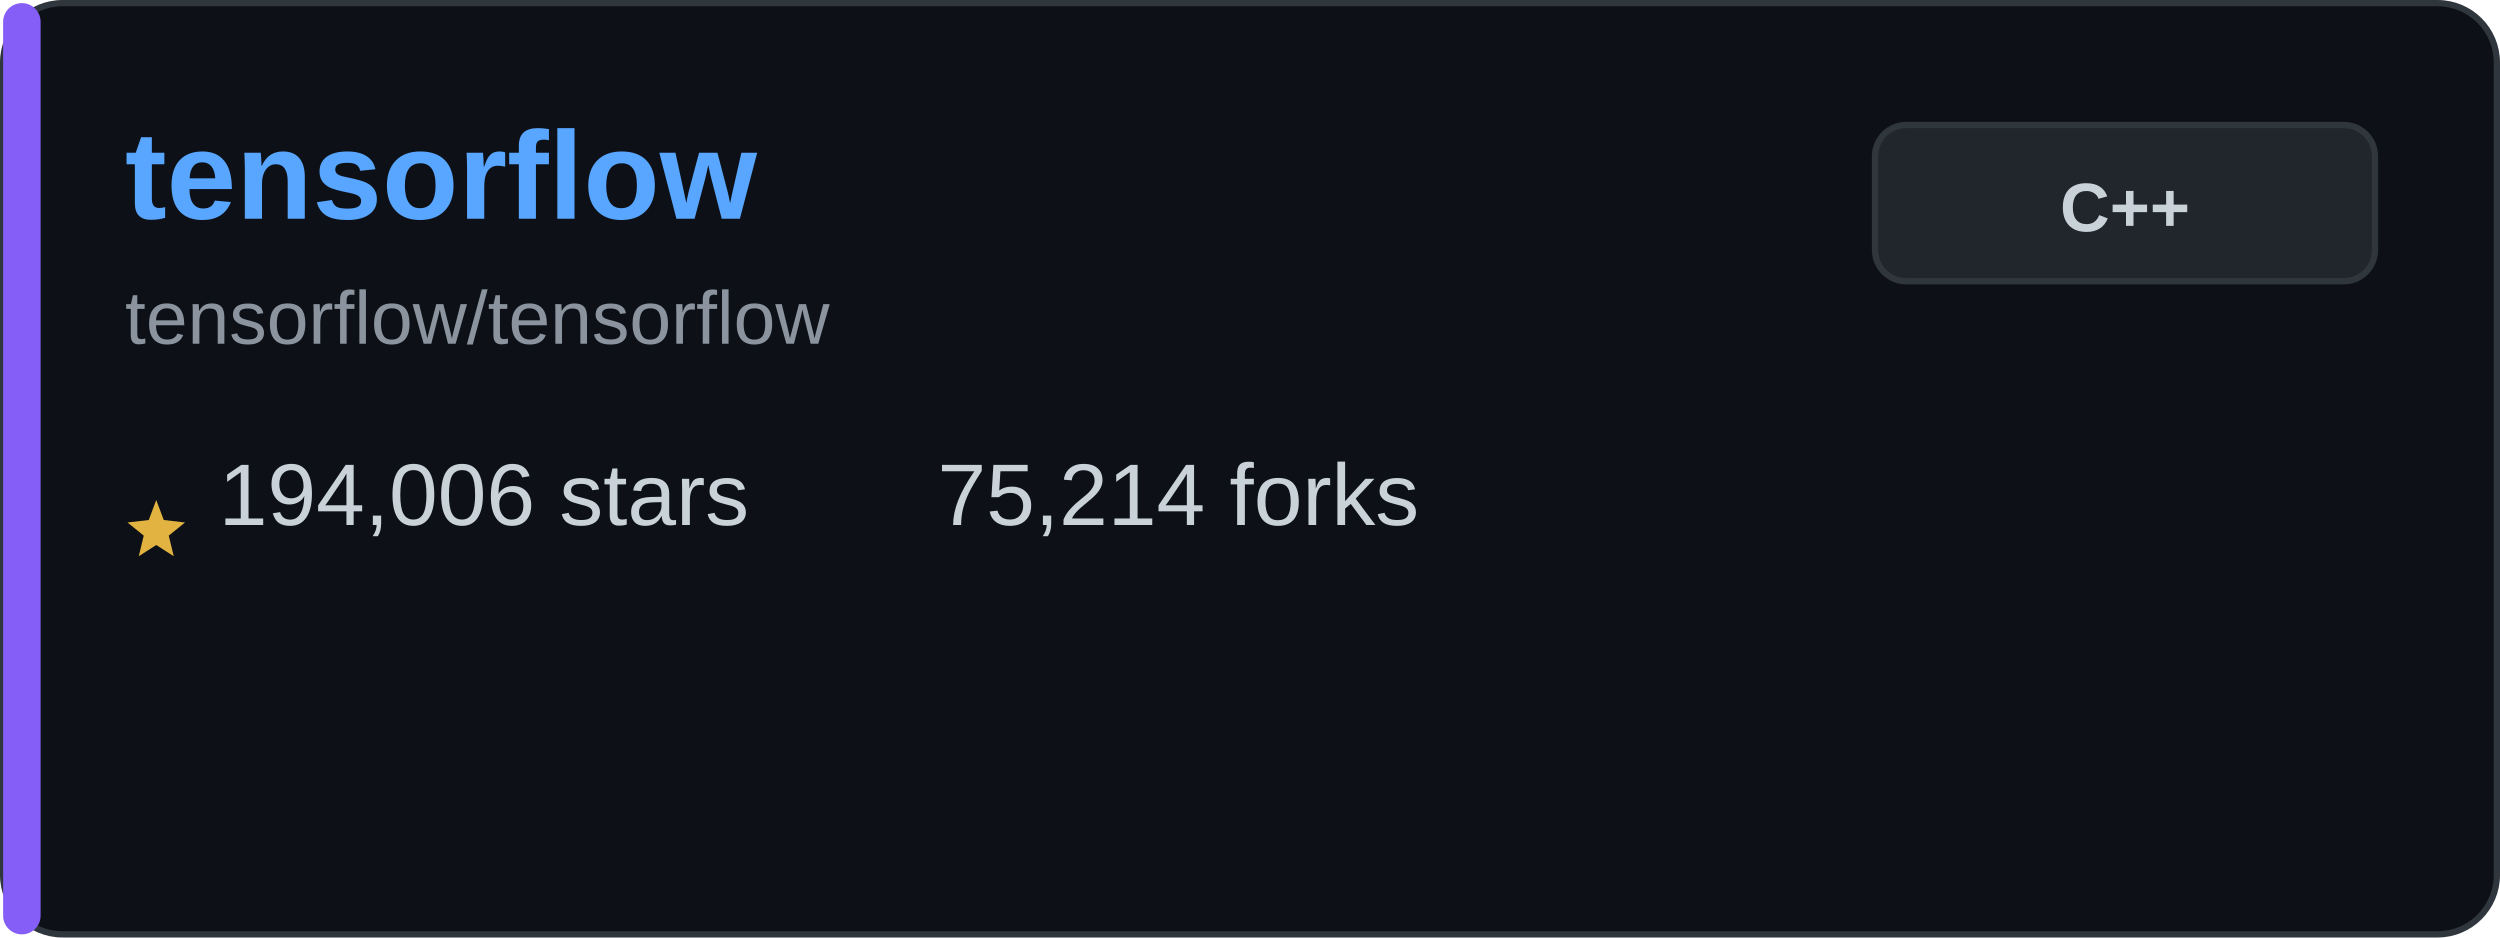
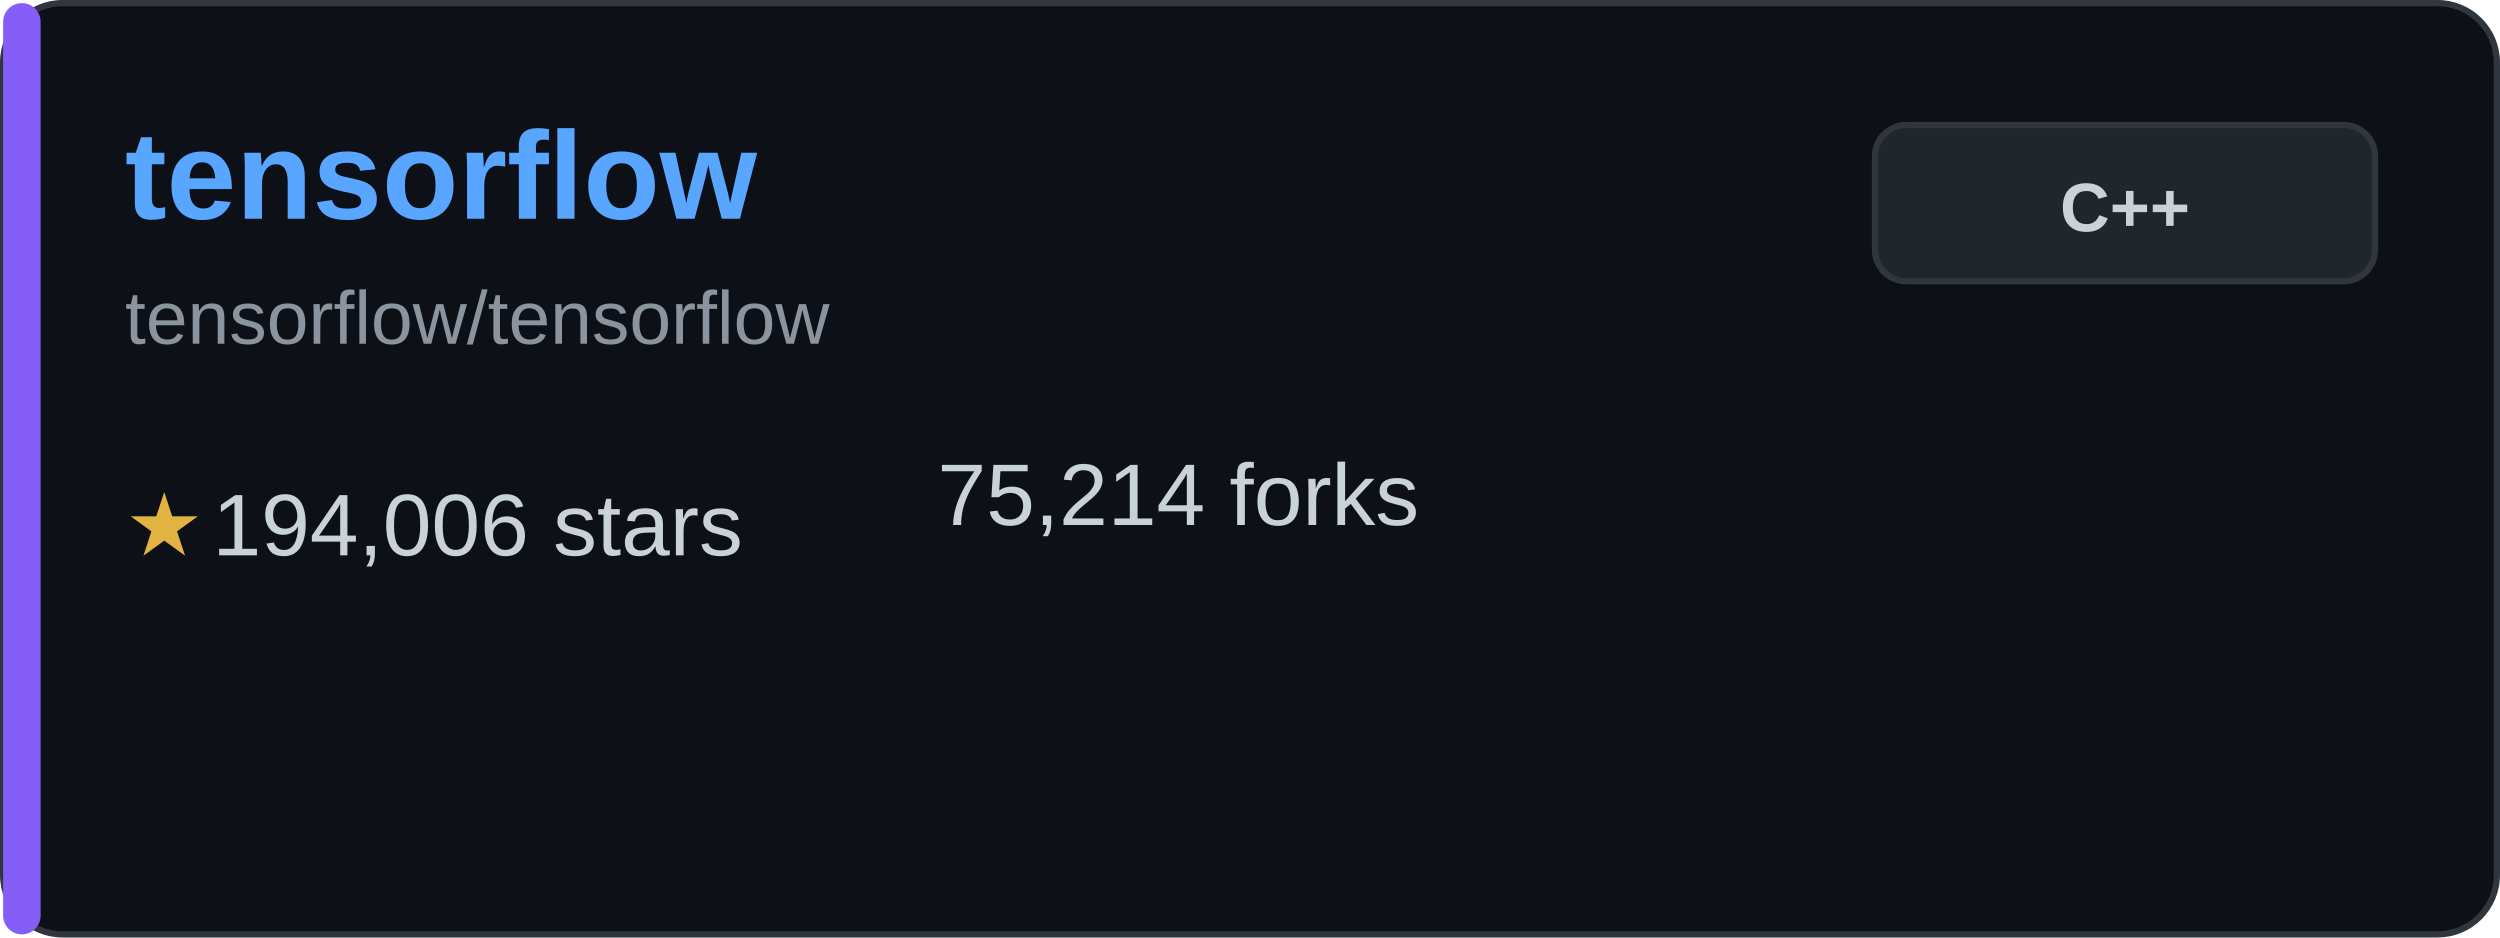
<svg xmlns="http://www.w3.org/2000/svg" width="400" height="150" viewBox="0 0 400 150" fill="none">
  <rect x="0.5" y="0.5" width="399" height="149" rx="9.5" fill="#0d1117" stroke="#30363d" />
  <rect x="0.5" y="0.5" width="6" height="149" rx="3" fill="#845ef7" />
  <text x="20" y="35" font-family="Arial, sans-serif" font-size="20" font-weight="bold" fill="#58a6ff">tensorflow</text>
  <text x="20" y="55" font-family="Arial, sans-serif" font-size="12" fill="#8b949e">tensorflow/tensorflow</text>
  <g transform="translate(20, 80)">
-     <polygon points="5,0 6.2,3.2 9.6,3.6 7,5.7 7.8,9 5,7.2 2.2,9 3,5.7 0.4,3.6 3.8,3.2" fill="#e3b341" />
-     <text x="15" y="4" font-family="Arial, sans-serif" font-size="14" fill="#c9d1d9">194,006 stars</text>
+     <text x="0" y="4" font-family="Arial, sans-serif" font-size="14" fill="#e3b341" dominant-baseline="central">★</text>
+     <text x="14" y="4" font-family="Arial, sans-serif" font-size="14" fill="#c9d1d9" dominant-baseline="central">194,006 stars</text>
  </g>
  <g transform="translate(150, 80)">
    <text x="0" y="4" font-family="Arial, sans-serif" font-size="14" fill="#c9d1d9">75,214 forks</text>
  </g>
  <rect x="300" y="20" width="80" height="25" rx="5" fill="#21262d" stroke="#30363d" />
  <text x="340" y="37" font-family="Arial, sans-serif" font-size="11" font-weight="bold" fill="#c9d1d9" text-anchor="middle">C++</text>
</svg>
